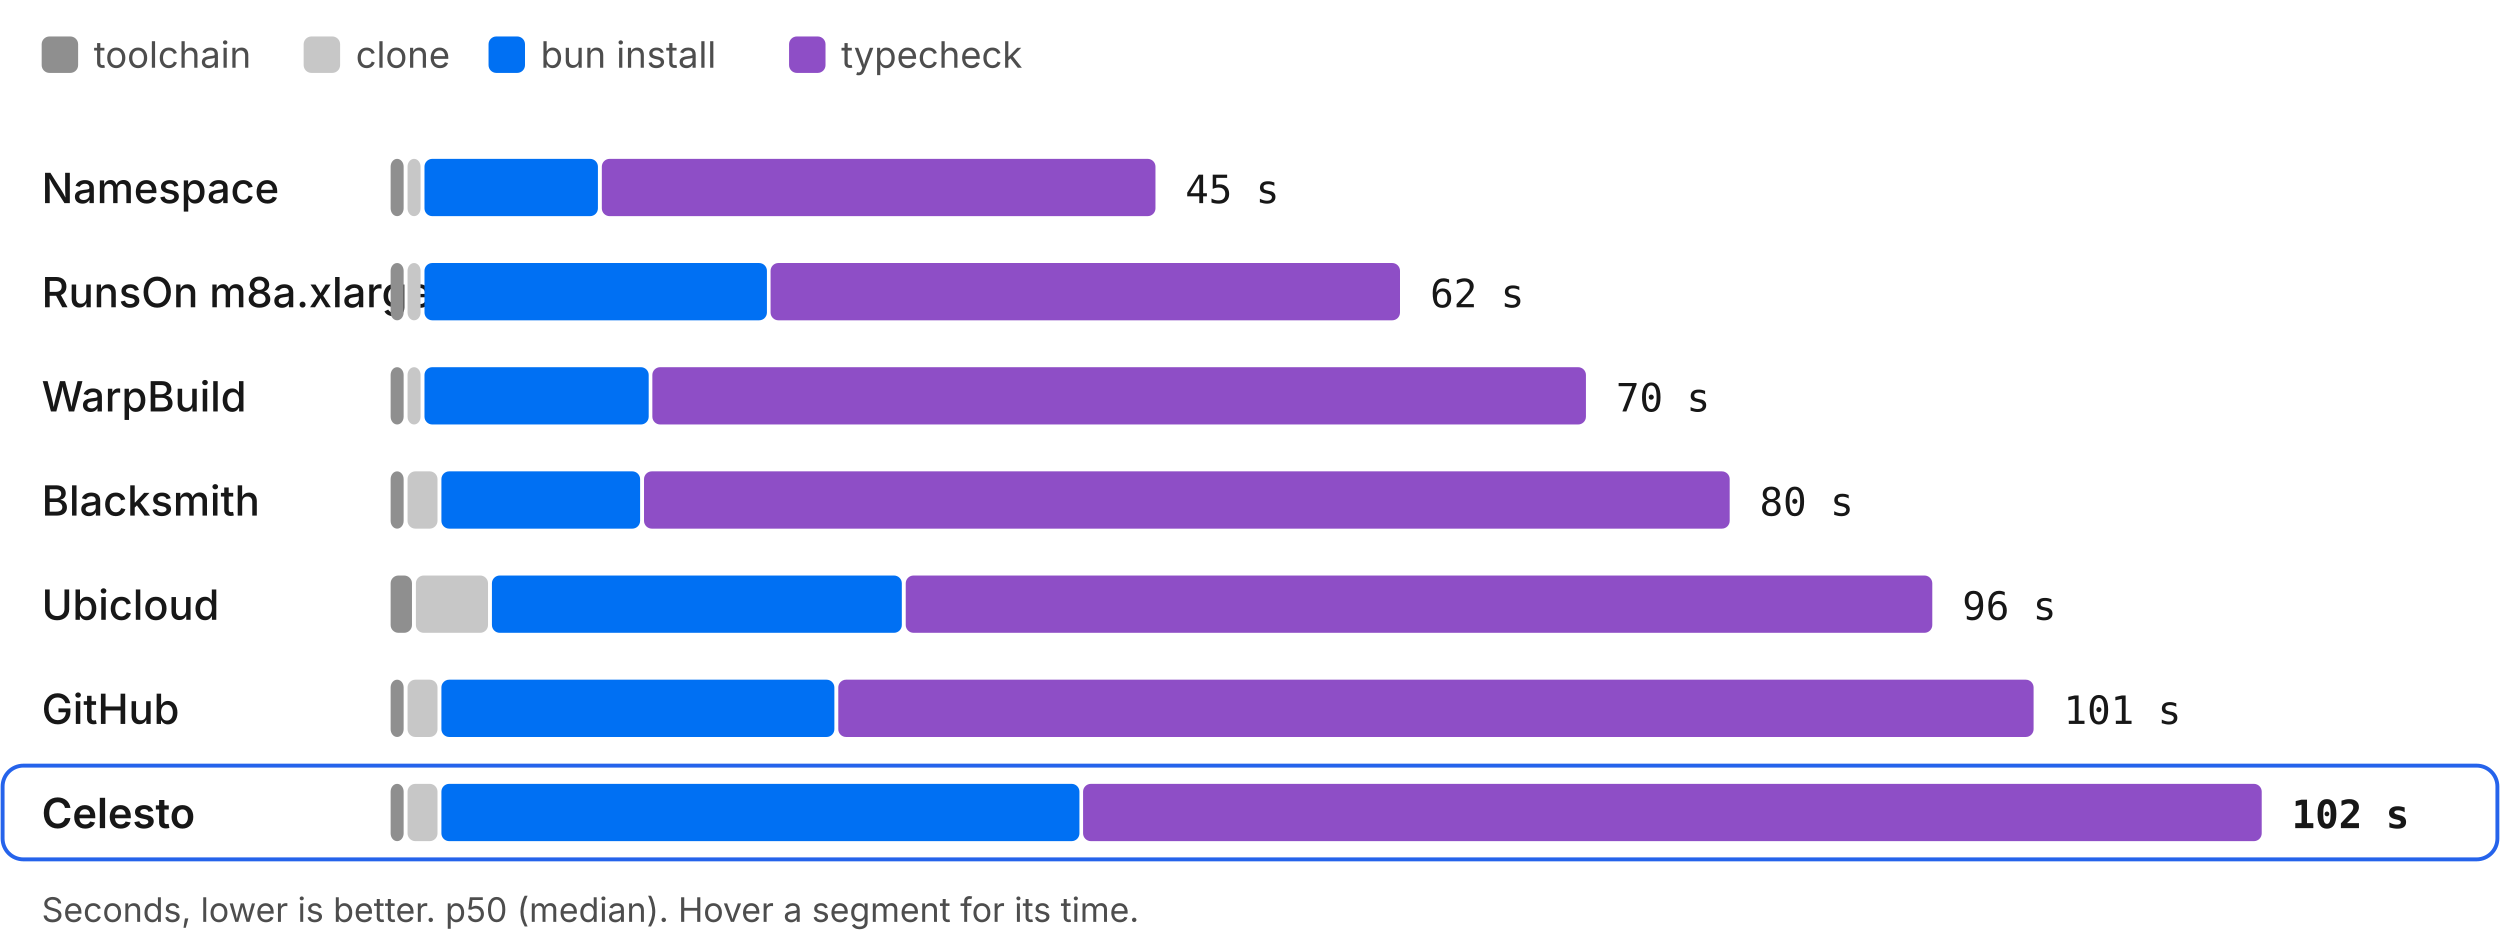
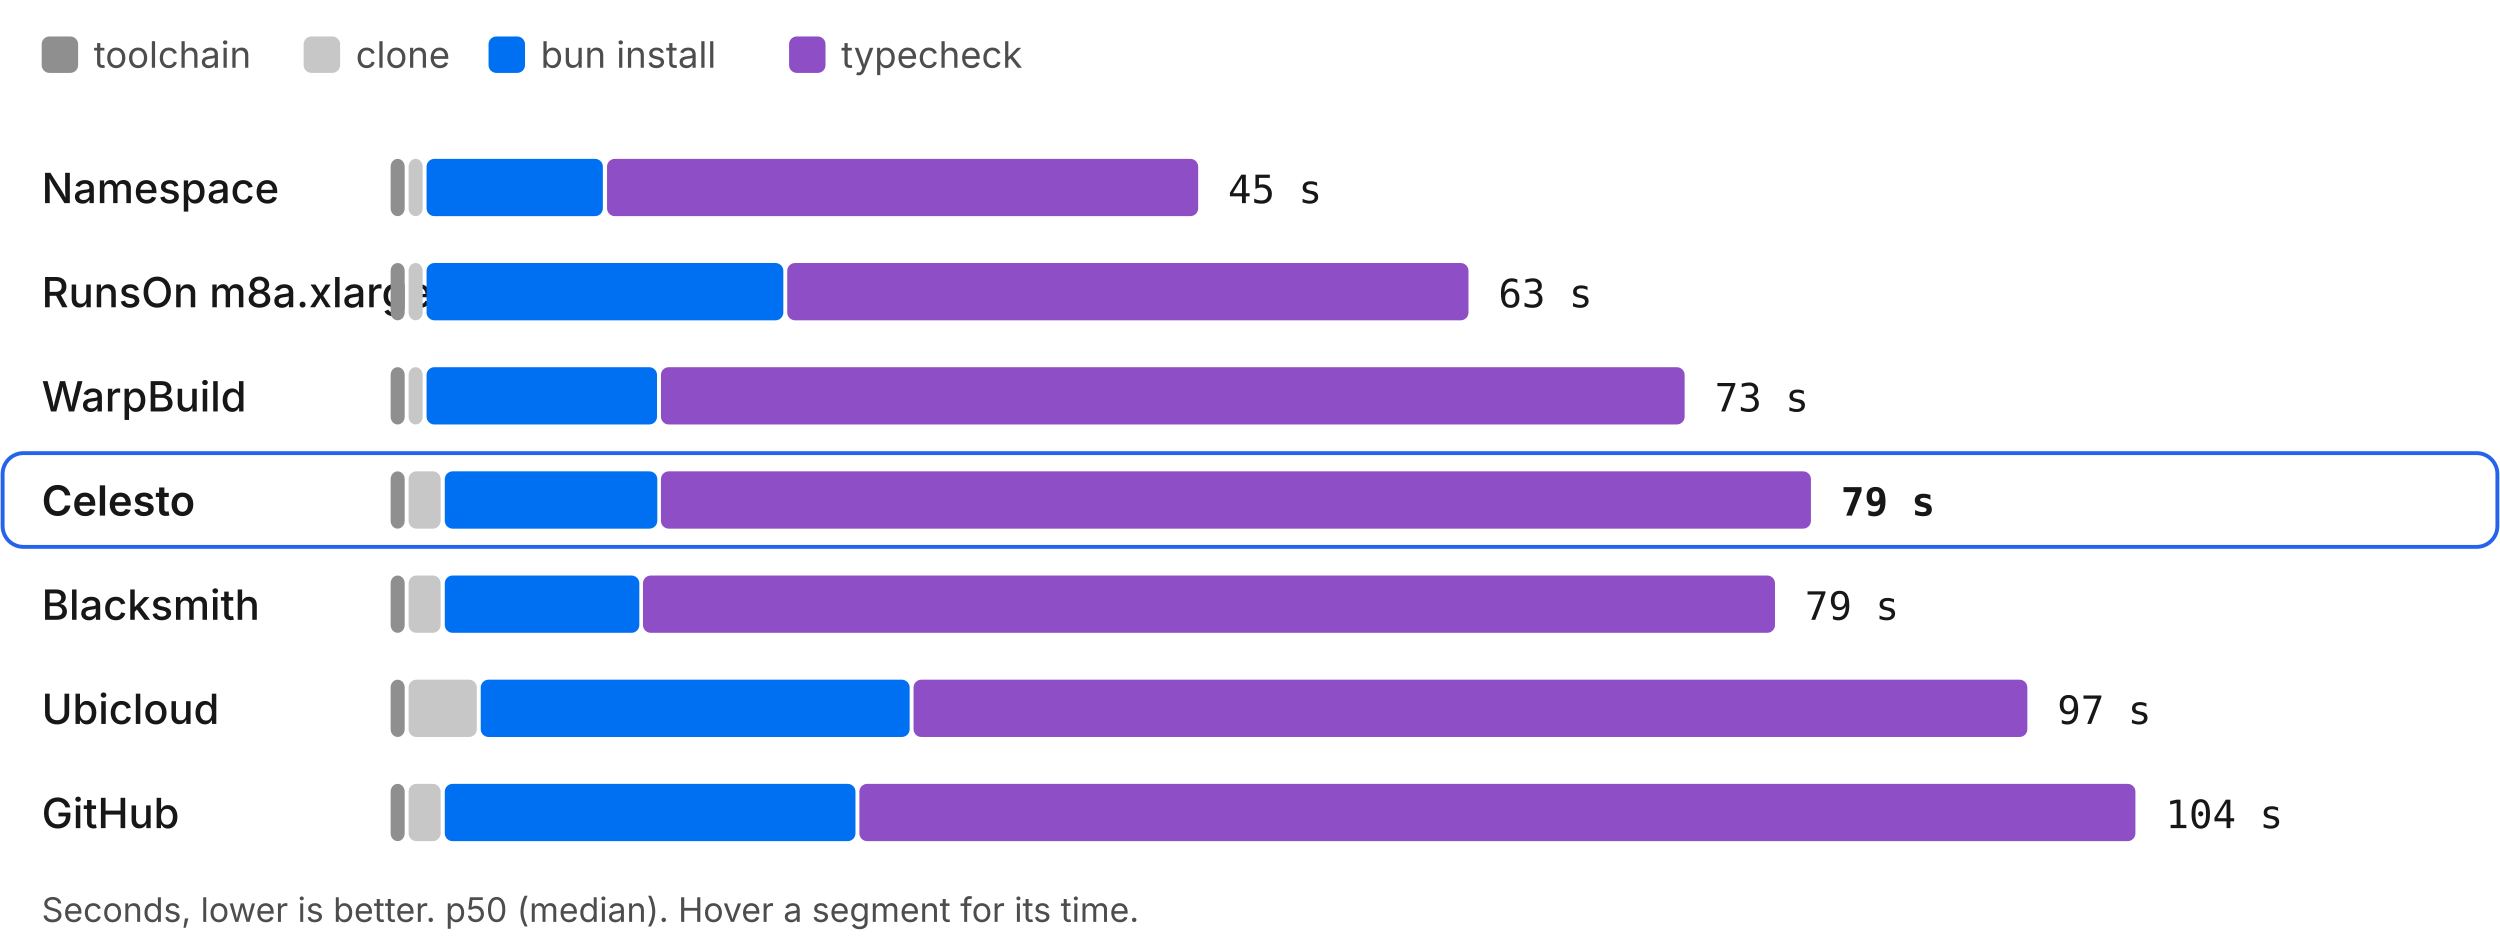
<svg xmlns="http://www.w3.org/2000/svg" viewBox="0 0 960 362" font-family="Geist,Inter,-apple-system,BlinkMacSystemFont,Segoe UI,sans-serif">
  <style>.t{fill:#171717}.m{fill:#4d4d4d}.n{fill:#8f8f8f;fill-opacity:.12}</style>
  <rect x="16" y="14" width="14" height="14" rx="3" fill="#8f8f8f" />
  <text x="36" y="26" font-size="14" class="m">toolchain</text>
  <rect x="116.6" y="14" width="14" height="14" rx="3" fill="#c7c7c7" />
  <text x="136.6" y="26" font-size="14" class="m">clone</text>
  <rect x="187.6" y="14" width="14" height="14" rx="3" fill="#0070f3" />
  <text x="207.6" y="26" font-size="14" class="m">bun install</text>
  <rect x="303" y="14" width="14" height="14" rx="3" fill="#8e4ec6" />
  <text x="323" y="26" font-size="14" class="m">typecheck</text>
  <text x="16" y="78" font-size="16" font-weight="500" class="t">Namespace</text>
-   <rect x="150.0" y="61" width="5.0" height="22" rx="3" fill="#8f8f8f" />
-   <rect x="156.5" y="61" width="5.0" height="22" rx="3" fill="#c7c7c7" />
-   <rect x="163.0" y="61" width="66.6" height="22" rx="3" fill="#0070f3" />
-   <rect x="231.1" y="61" width="212.6" height="22" rx="3" fill="#8e4ec6" />
-   <text x="455.135" y="78" font-size="15" font-weight="400" font-family="Geist Mono,SFMono-Regular,Menlo,Consolas,monospace" class="t">45 s</text>
+   <rect x="150.0" y="61" width="5.4" height="22" rx="3" fill="#8f8f8f" />
+   <rect x="156.9" y="61" width="5.4" height="22" rx="3" fill="#c7c7c7" />
+   <rect x="163.8" y="61" width="67.7" height="22" rx="3" fill="#0070f3" />
+   <rect x="233.1" y="61" width="227.0" height="22" rx="3" fill="#8e4ec6" />
+   <text x="471.538" y="78" font-size="15" font-weight="400" font-family="Geist Mono,SFMono-Regular,Menlo,Consolas,monospace" class="t">45 s</text>
  <text x="16" y="118" font-size="16" font-weight="500" class="t">RunsOn m8a.xlarge</text>
-   <rect x="150.0" y="101" width="5.0" height="22" rx="3" fill="#8f8f8f" />
-   <rect x="156.5" y="101" width="5.0" height="22" rx="3" fill="#c7c7c7" />
-   <rect x="163.0" y="101" width="131.5" height="22" rx="3" fill="#0070f3" />
-   <rect x="295.9" y="101" width="241.7" height="22" rx="3" fill="#8e4ec6" />
-   <text x="549.189" y="118" font-size="15" font-weight="400" font-family="Geist Mono,SFMono-Regular,Menlo,Consolas,monospace" class="t">62 s</text>
+   <rect x="150.0" y="101" width="5.4" height="22" rx="3" fill="#8f8f8f" />
+   <rect x="156.9" y="101" width="5.4" height="22" rx="3" fill="#c7c7c7" />
+   <rect x="163.8" y="101" width="137.0" height="22" rx="3" fill="#0070f3" />
+   <rect x="302.3" y="101" width="261.6" height="22" rx="3" fill="#8e4ec6" />
+   <text x="575.385" y="118" font-size="15" font-weight="400" font-family="Geist Mono,SFMono-Regular,Menlo,Consolas,monospace" class="t">63 s</text>
  <text x="16" y="158" font-size="16" font-weight="500" class="t">WarpBuild</text>
-   <rect x="150.0" y="141" width="5.0" height="22" rx="3" fill="#8f8f8f" />
-   <rect x="156.5" y="141" width="5.0" height="22" rx="3" fill="#c7c7c7" />
-   <rect x="163.0" y="141" width="86.1" height="22" rx="3" fill="#0070f3" />
-   <rect x="250.5" y="141" width="358.5" height="22" rx="3" fill="#8e4ec6" />
-   <text x="620.541" y="158" font-size="15" font-weight="400" font-family="Geist Mono,SFMono-Regular,Menlo,Consolas,monospace" class="t">70 s</text>
-   <text x="16" y="198" font-size="16" font-weight="500" class="t">Blacksmith</text>
-   <rect x="150.0" y="181" width="5.0" height="22" rx="3" fill="#8f8f8f" />
-   <rect x="156.5" y="181" width="11.5" height="22" rx="3" fill="#c7c7c7" />
-   <rect x="169.5" y="181" width="76.3" height="22" rx="3" fill="#0070f3" />
-   <rect x="247.3" y="181" width="416.9" height="22" rx="3" fill="#8e4ec6" />
-   <text x="675.676" y="198" font-size="15" font-weight="400" font-family="Geist Mono,SFMono-Regular,Menlo,Consolas,monospace" class="t">80 s</text>
-   <text x="16" y="238" font-size="16" font-weight="500" class="t">Ubicloud</text>
-   <rect x="150.0" y="221" width="8.2" height="22" rx="3" fill="#8f8f8f" />
-   <rect x="159.7" y="221" width="27.7" height="22" rx="3" fill="#c7c7c7" />
-   <rect x="188.9" y="221" width="157.4" height="22" rx="3" fill="#0070f3" />
-   <rect x="347.8" y="221" width="394.2" height="22" rx="3" fill="#8e4ec6" />
-   <text x="753.514" y="238" font-size="15" font-weight="400" font-family="Geist Mono,SFMono-Regular,Menlo,Consolas,monospace" class="t">96 s</text>
-   <text x="16" y="278" font-size="16" font-weight="500" class="t">GitHub</text>
-   <rect x="150.0" y="261" width="5.0" height="22" rx="3" fill="#8f8f8f" />
-   <rect x="156.5" y="261" width="11.5" height="22" rx="3" fill="#c7c7c7" />
-   <rect x="169.5" y="261" width="150.9" height="22" rx="3" fill="#0070f3" />
-   <rect x="321.9" y="261" width="459.0" height="22" rx="3" fill="#8e4ec6" />
-   <text x="792.432" y="278" font-size="15" font-weight="400" font-family="Geist Mono,SFMono-Regular,Menlo,Consolas,monospace" class="t">101 s</text>
-   <rect x="1" y="294" width="958" height="36" rx="8" fill="none" stroke="#2563EB" stroke-width="1.5" />
-   <text x="16" y="318" font-size="16" font-weight="600" class="t">Celesto</text>
-   <rect x="150.0" y="301" width="5.0" height="22" rx="3" fill="#8f8f8f" />
-   <rect x="156.5" y="301" width="11.5" height="22" rx="3" fill="#c7c7c7" />
-   <rect x="169.5" y="301" width="245.0" height="22" rx="3" fill="#0070f3" />
-   <rect x="415.9" y="301" width="452.6" height="22" rx="3" fill="#8e4ec6" />
-   <text x="880" y="318" font-size="15" font-weight="600" font-family="Geist Mono,SFMono-Regular,Menlo,Consolas,monospace" class="t">102 s</text>
+   <rect x="150.0" y="141" width="5.4" height="22" rx="3" fill="#8f8f8f" />
+   <rect x="156.9" y="141" width="5.4" height="22" rx="3" fill="#c7c7c7" />
+   <rect x="163.8" y="141" width="88.5" height="22" rx="3" fill="#0070f3" />
+   <rect x="253.8" y="141" width="393.1" height="22" rx="3" fill="#8e4ec6" />
+   <text x="658.462" y="158" font-size="15" font-weight="400" font-family="Geist Mono,SFMono-Regular,Menlo,Consolas,monospace" class="t">73 s</text>
+   <rect x="1" y="174" width="958" height="36" rx="8" fill="none" stroke="#2563EB" stroke-width="1.5" />
+   <text x="16" y="198" font-size="16" font-weight="600" class="t">Celesto</text>
+   <rect x="150.0" y="181" width="5.4" height="22" rx="3" fill="#8f8f8f" />
+   <rect x="156.9" y="181" width="12.3" height="22" rx="3" fill="#c7c7c7" />
+   <rect x="170.8" y="181" width="81.6" height="22" rx="3" fill="#0070f3" />
+   <rect x="253.8" y="181" width="441.6" height="22" rx="3" fill="#8e4ec6" />
+   <text x="706.923" y="198" font-size="15" font-weight="600" font-family="Geist Mono,SFMono-Regular,Menlo,Consolas,monospace" class="t">79 s</text>
+   <text x="16" y="238" font-size="16" font-weight="500" class="t">Blacksmith</text>
+   <rect x="150.0" y="221" width="5.4" height="22" rx="3" fill="#8f8f8f" />
+   <rect x="156.9" y="221" width="12.3" height="22" rx="3" fill="#c7c7c7" />
+   <rect x="170.8" y="221" width="74.7" height="22" rx="3" fill="#0070f3" />
+   <rect x="246.9" y="221" width="434.7" height="22" rx="3" fill="#8e4ec6" />
+   <text x="693.077" y="238" font-size="15" font-weight="400" font-family="Geist Mono,SFMono-Regular,Menlo,Consolas,monospace" class="t">79 s</text>
+   <text x="16" y="278" font-size="16" font-weight="500" class="t">Ubicloud</text>
+   <rect x="150.0" y="261" width="5.4" height="22" rx="3" fill="#8f8f8f" />
+   <rect x="156.9" y="261" width="26.2" height="22" rx="3" fill="#c7c7c7" />
+   <rect x="184.6" y="261" width="164.7" height="22" rx="3" fill="#0070f3" />
+   <rect x="350.8" y="261" width="427.7" height="22" rx="3" fill="#8e4ec6" />
+   <text x="790" y="278" font-size="15" font-weight="400" font-family="Geist Mono,SFMono-Regular,Menlo,Consolas,monospace" class="t">97 s</text>
+   <text x="16" y="318" font-size="16" font-weight="500" class="t">GitHub</text>
+   <rect x="150.0" y="301" width="5.4" height="22" rx="3" fill="#8f8f8f" />
+   <rect x="156.9" y="301" width="12.3" height="22" rx="3" fill="#c7c7c7" />
+   <rect x="170.8" y="301" width="157.7" height="22" rx="3" fill="#0070f3" />
+   <rect x="330.0" y="301" width="490.0" height="22" rx="3" fill="#8e4ec6" />
+   <text x="831.538" y="318" font-size="15" font-weight="400" font-family="Geist Mono,SFMono-Regular,Menlo,Consolas,monospace" class="t">104 s</text>
  <text x="16" y="354" font-size="13" class="m">Seconds, lower is better. p50 (median). Hover a segment for its time.</text>
</svg>
